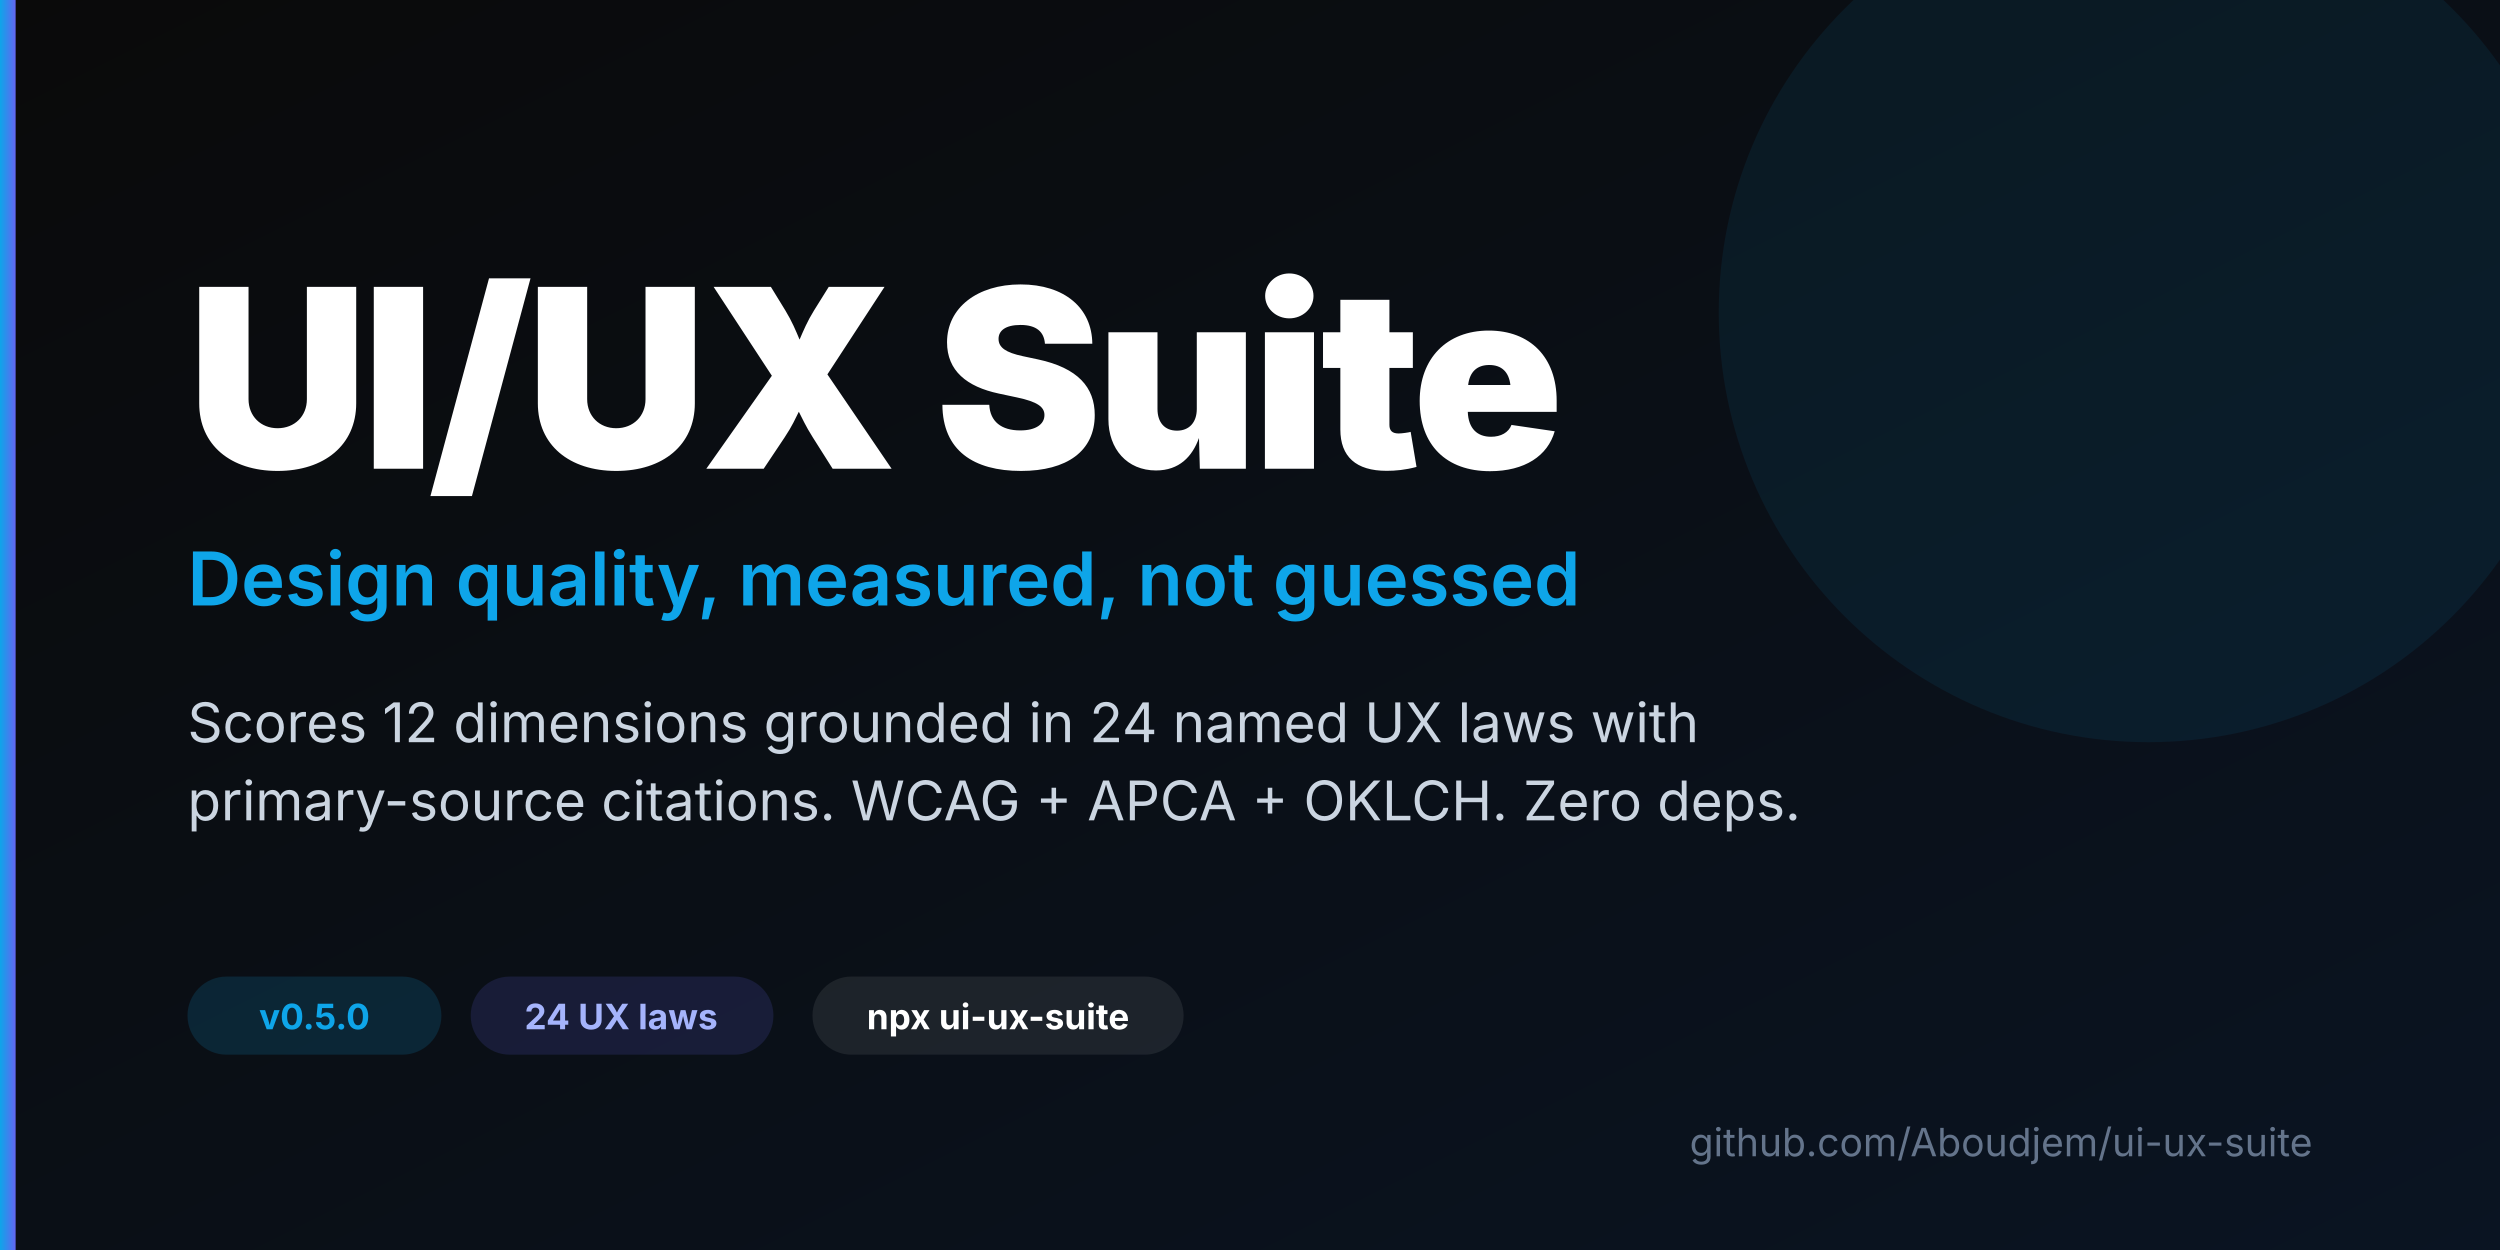
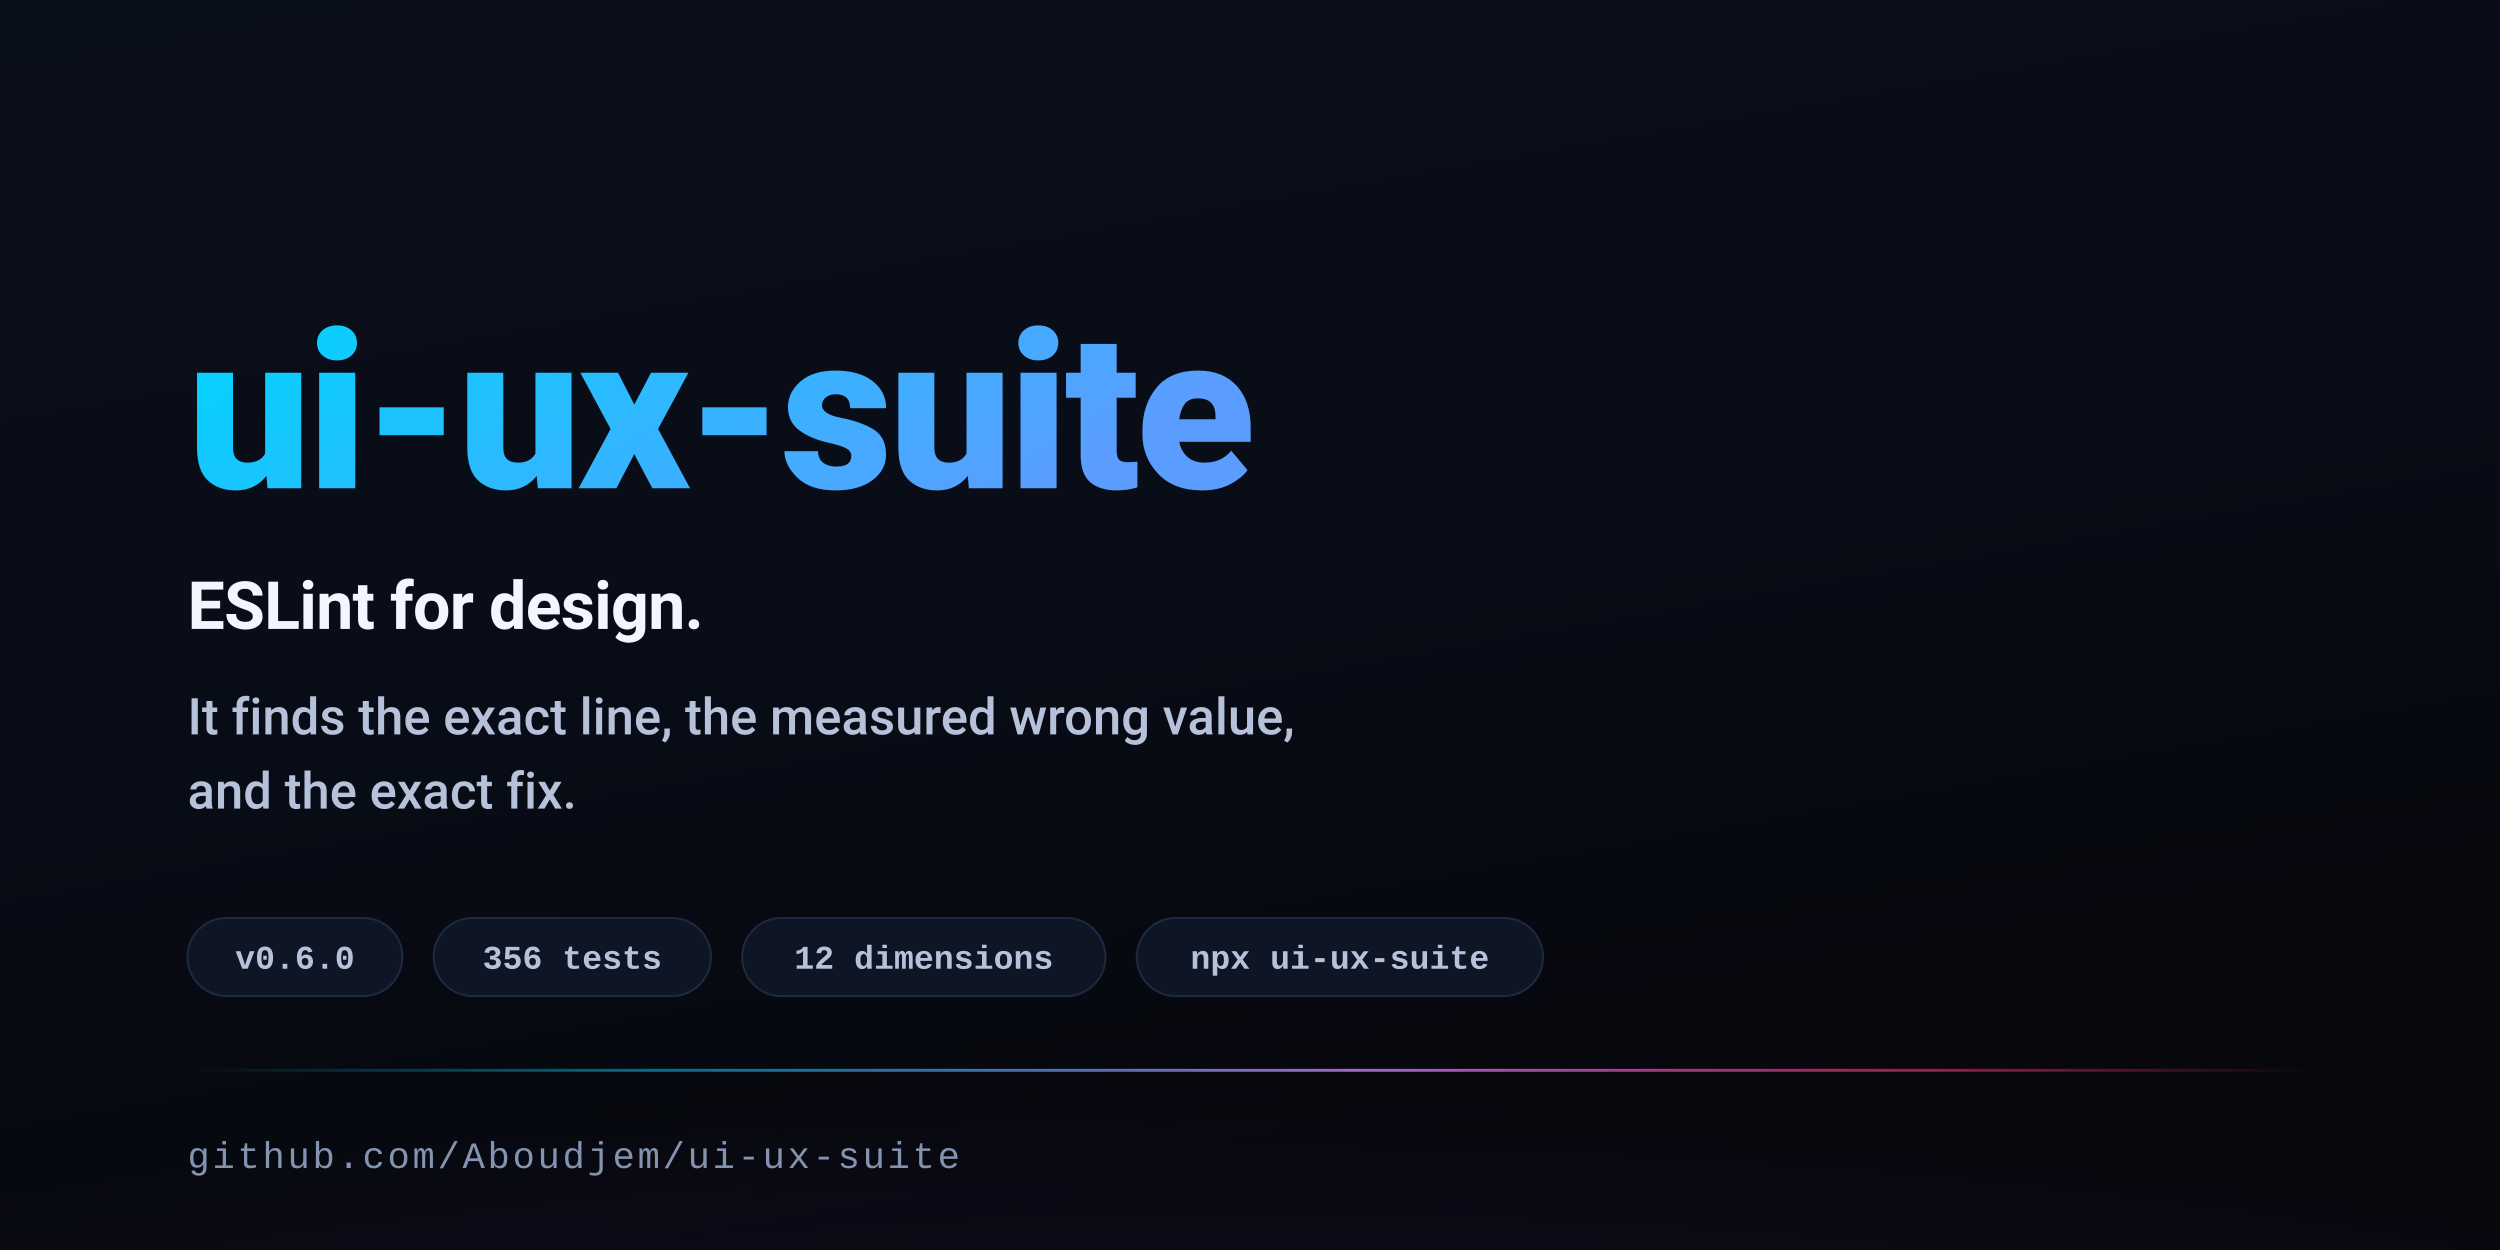
- <svg xmlns="http://www.w3.org/2000/svg" viewBox="0 0 1280 640" width="1280" height="640">
+ <svg xmlns="http://www.w3.org/2000/svg" viewBox="0 0 1280 640" width="1280" height="640" fill="none" role="img" aria-label="ui-ux-suite: ESLint for design. It finds the exact line, the measured wrong value, and the exact fix.">
  <defs>
-     <linearGradient id="bg" x1="0" y1="0" x2="1" y2="1">
-       <stop offset="0%" stop-color="#0a0a0a" />
-       <stop offset="100%" stop-color="#0a1422" />
+     <linearGradient id="u-bg" x1="0" y1="0" x2="0.35" y2="1">
+       <stop offset="0%" stop-color="#0A0F1C" />
+       <stop offset="60%" stop-color="#080C16" />
+       <stop offset="100%" stop-color="#07070C" />
    </linearGradient>
-     <linearGradient id="accent" x1="0" y1="0" x2="1" y2="0">
-       <stop offset="0%" stop-color="#0ea5e9" />
-       <stop offset="100%" stop-color="#6366f1" />
+     <radialGradient id="u-bloom" cx="0.5" cy="1" r="0.75">
+       <stop offset="0%" stop-color="#FF2D78" stop-opacity="0.28" />
+       <stop offset="38%" stop-color="#7C3AED" stop-opacity="0.13" />
+       <stop offset="100%" stop-color="#7C3AED" stop-opacity="0" />
+     </radialGradient>
+     <linearGradient id="u-brand" x1="0" y1="0" x2="1" y2="0.25" gradientUnits="objectBoundingBox">
+       <stop offset="0%" stop-color="#00D4FF" />
+       <stop offset="100%" stop-color="#5B9DFF" />
+     </linearGradient>
+     <linearGradient id="u-horizonline" gradientUnits="userSpaceOnUse" x1="96" y1="548" x2="1184" y2="548">
+       <stop offset="0%" stop-color="#00D4FF" stop-opacity="0" />
+       <stop offset="22%" stop-color="#00D4FF" stop-opacity="0.5" />
+       <stop offset="55%" stop-color="#C77DFF" stop-opacity="0.8" />
+       <stop offset="82%" stop-color="#FF2D78" stop-opacity="0.6" />
+       <stop offset="100%" stop-color="#FF2D78" stop-opacity="0" />
    </linearGradient>
  </defs>
-   <rect width="1280" height="640" fill="url(#bg)" />
-   <rect x="0" y="0" width="8" height="640" fill="url(#accent)" />
-   <circle cx="1100" cy="160" r="220" fill="#0ea5e9" opacity="0.08" />
-   <text x="96" y="240" font-family="Inter, system-ui, -apple-system, sans-serif" font-size="128" font-weight="900" fill="#ffffff" letter-spacing="-3">UI/UX Suite</text>
-   <text x="96" y="310" font-family="Inter, system-ui, -apple-system, sans-serif" font-size="38" font-weight="600" fill="#0ea5e9">Design quality, measured, not guessed</text>
-   <text x="96" y="380" font-family="Inter, system-ui, -apple-system, sans-serif" font-size="28" fill="#cbd5e1">Scores 12 dimensions grounded in 24 named UX laws with</text>
-   <text x="96" y="420" font-family="Inter, system-ui, -apple-system, sans-serif" font-size="28" fill="#cbd5e1">primary-source citations. WCAG + APCA + OKLCH. Zero deps.</text>
-   <g transform="translate(96, 500)">
-     <rect x="0" y="0" width="130" height="40" rx="20" fill="#0ea5e9" opacity="0.15" />
-     <text x="65" y="27" font-family="Inter, monospace" font-size="18" font-weight="700" fill="#0ea5e9" text-anchor="middle">v0.5.0</text>
-     <rect x="145" y="0" width="155" height="40" rx="20" fill="#6366f1" opacity="0.15" />
-     <text x="222" y="27" font-family="Inter, monospace" font-size="18" font-weight="700" fill="#a5b4fc" text-anchor="middle">24 UX laws</text>
-     <rect x="320" y="0" width="190" height="40" rx="20" fill="#ffffff" opacity="0.08" />
-     <text x="415" y="27" font-family="Inter, monospace" font-size="18" font-weight="700" fill="#ffffff" text-anchor="middle">npx ui-ux-suite</text>
+   <style>
+     .disp { font-family: system-ui, -apple-system, 'Segoe UI', Roboto, 'Helvetica Neue', Arial, sans-serif; }
+     .mono { font-family: ui-monospace, SFMono-Regular, 'SF Mono', Menlo, Consolas, 'Liberation Mono', monospace; }
+     .head { font-size: 34px; font-weight: 700; fill: #F2F6FF; letter-spacing: -0.4px; }
+     .body { font-size: 26px; font-weight: 500; fill: #B6C2DA; }
+     .chip { font-size: 17px; font-weight: 700; fill: #B6C2DA; }
+     .foot { font-size: 19px; letter-spacing: 1.4px; fill: #8494B0; }
+   </style>
+   <rect width="1280" height="640" fill="url(#u-bg)" />
+   <ellipse cx="640" cy="664" rx="800" ry="210" fill="url(#u-bloom)" />
+   <text class="disp" x="96" y="250" font-size="112" font-weight="800" letter-spacing="-2" fill="url(#u-brand)">ui-ux-suite</text>
+   <text class="disp head" x="96" y="322">ESLint for design.</text>
+   <text class="disp body" x="96" y="376">It finds the exact line, the measured wrong value,</text>
+   <text class="disp body" x="96" y="414">and the exact fix.</text>
+   <g transform="translate(96,470)">
+     <rect width="110" height="40" rx="20" fill="#0E1524" stroke="#1E2A42" />
+     <text class="mono chip" x="55" y="26" text-anchor="middle" fill="#00D4FF">v0.6.0</text>
+     <rect x="126" width="142" height="40" rx="20" fill="#0E1524" stroke="#1E2A42" />
+     <text class="mono chip" x="197" y="26" text-anchor="middle">356 tests</text>
+     <rect x="284" width="186" height="40" rx="20" fill="#0E1524" stroke="#1E2A42" />
+     <text class="mono chip" x="377" y="26" text-anchor="middle">12 dimensions</text>
+     <rect x="486" width="208" height="40" rx="20" fill="#0E1524" stroke="#1E2A42" />
+     <text class="mono chip" x="590" y="26" text-anchor="middle">npx ui-ux-suite</text>
  </g>
-   <text x="1184" y="592" font-family="Inter, monospace" font-size="20" fill="#64748b" text-anchor="end">github.com/Aboudjem/ui-ux-suite</text>
+   <line x1="96" y1="548" x2="1184" y2="548" stroke="url(#u-horizonline)" stroke-width="1.5" />
+   <text class="mono foot" x="96" y="598">github.com/Aboudjem/ui-ux-suite</text>
</svg>
